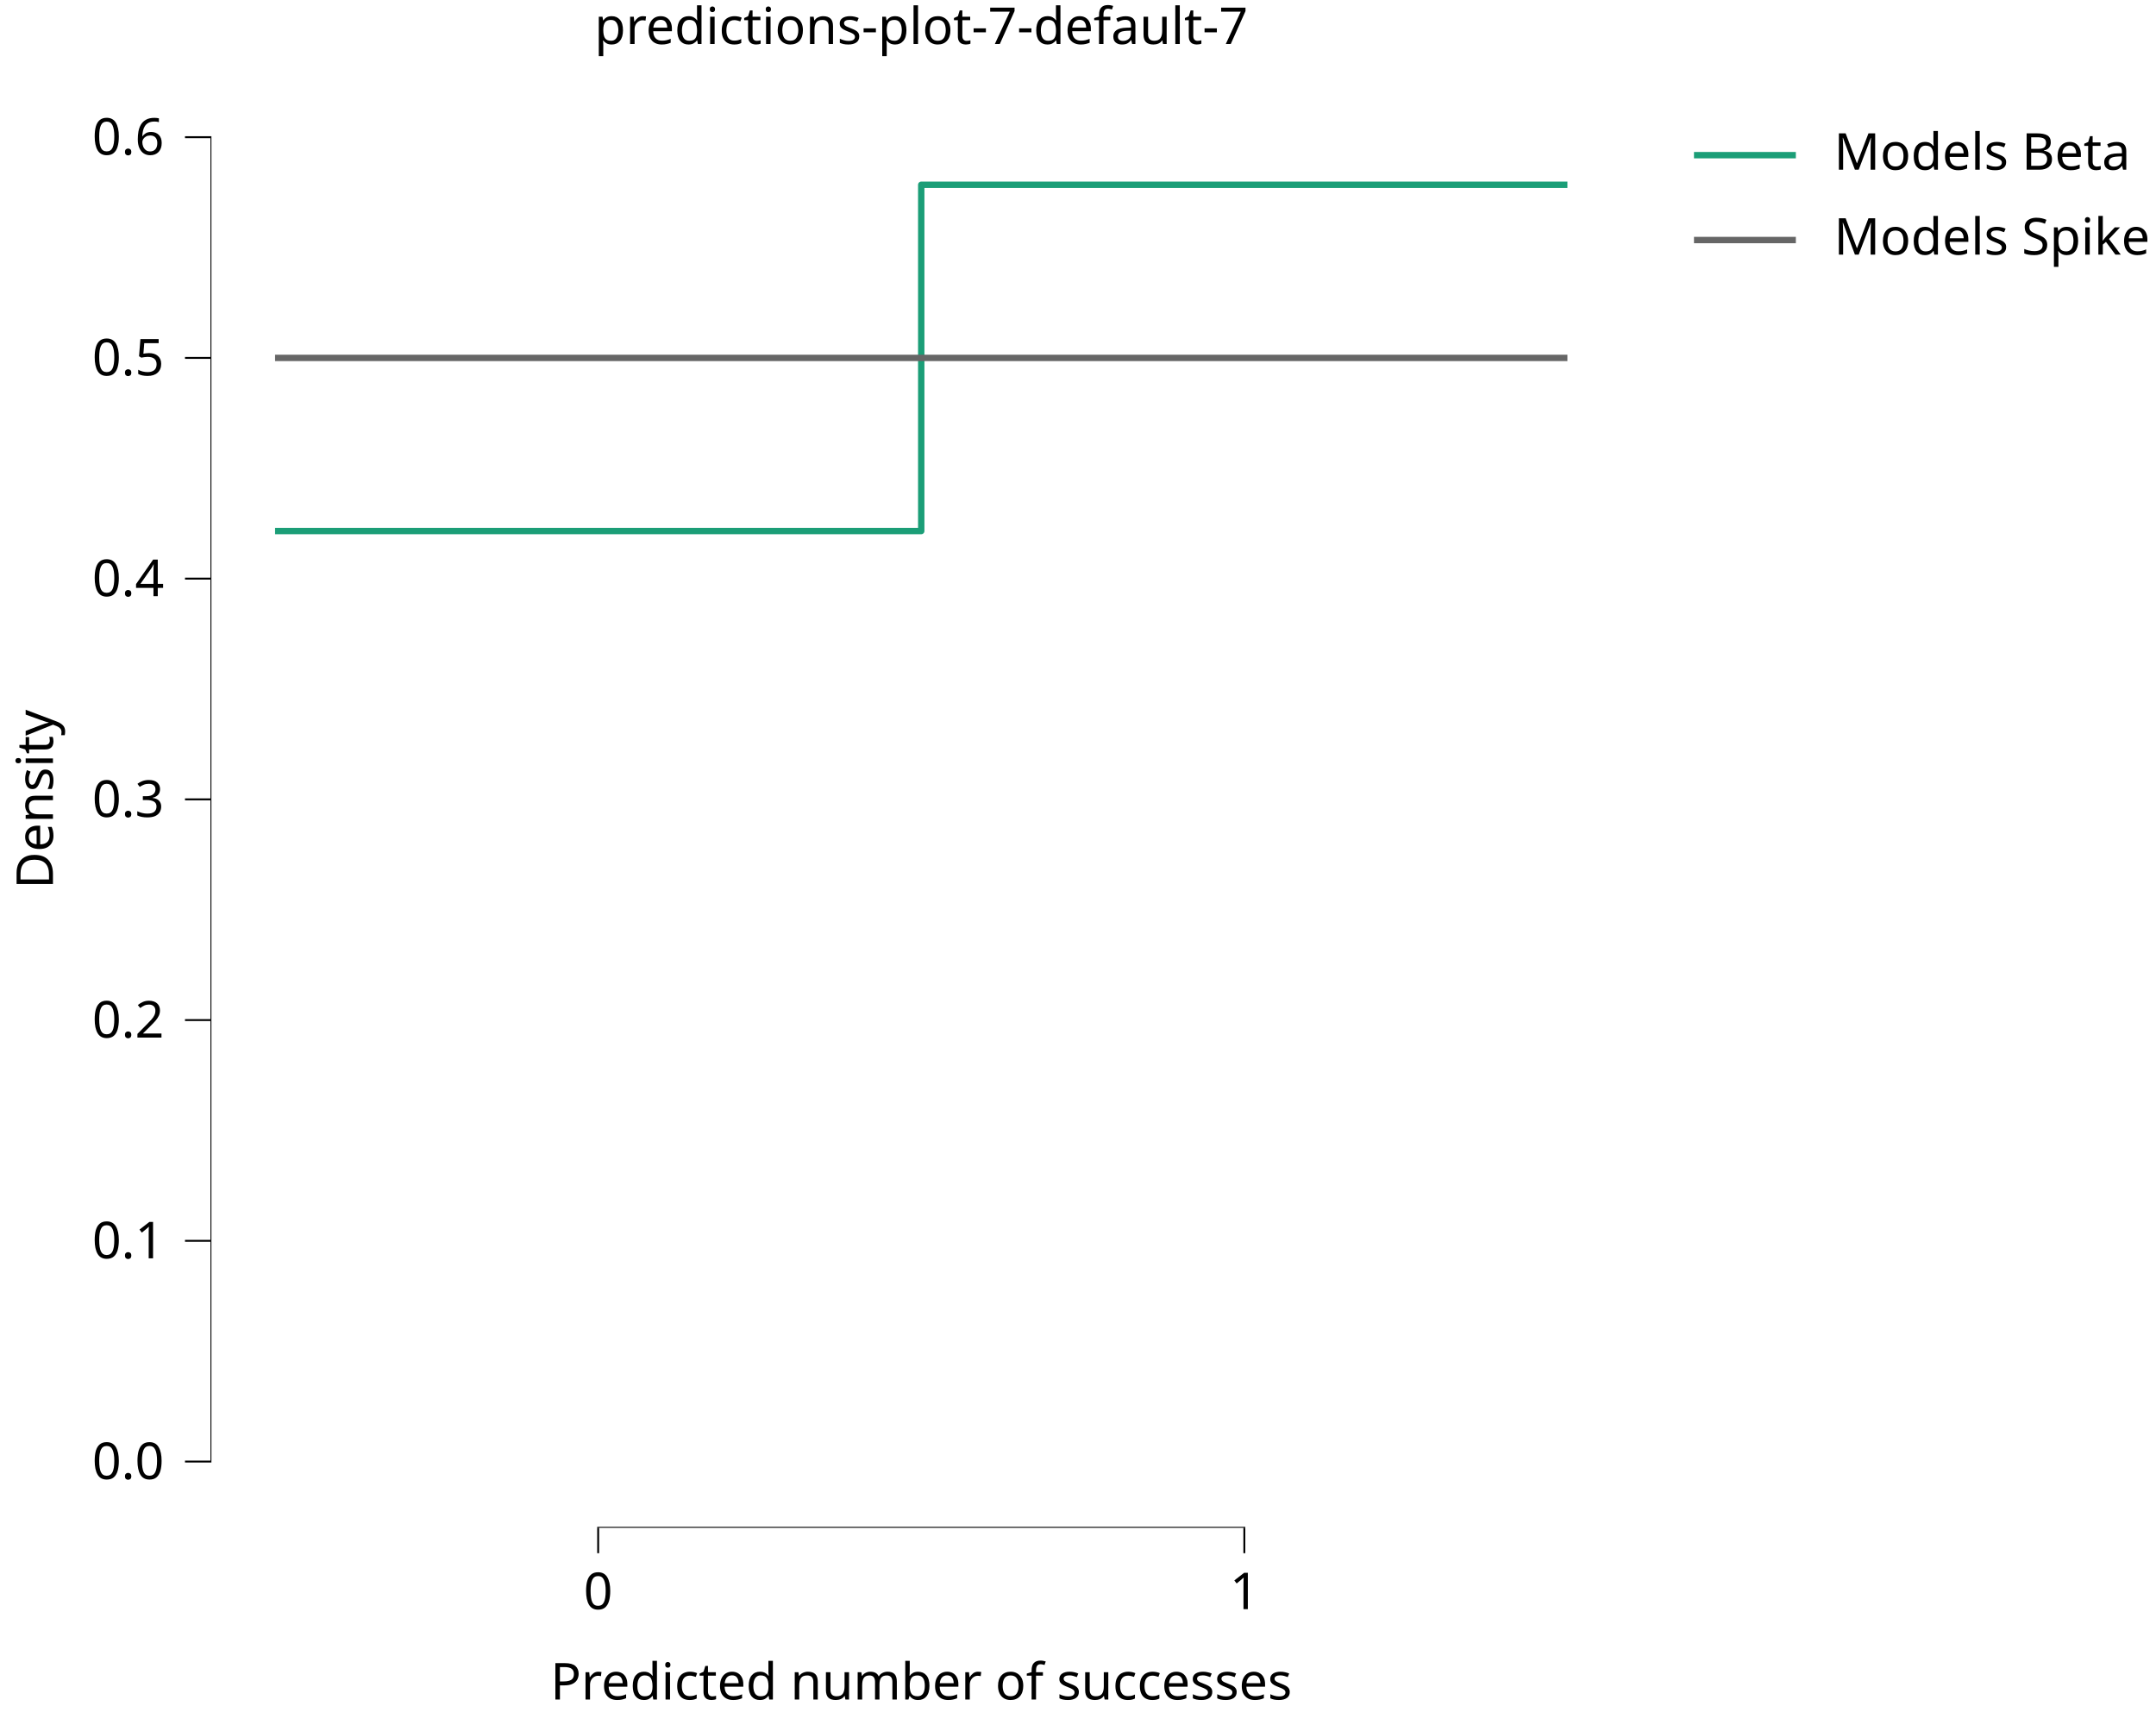
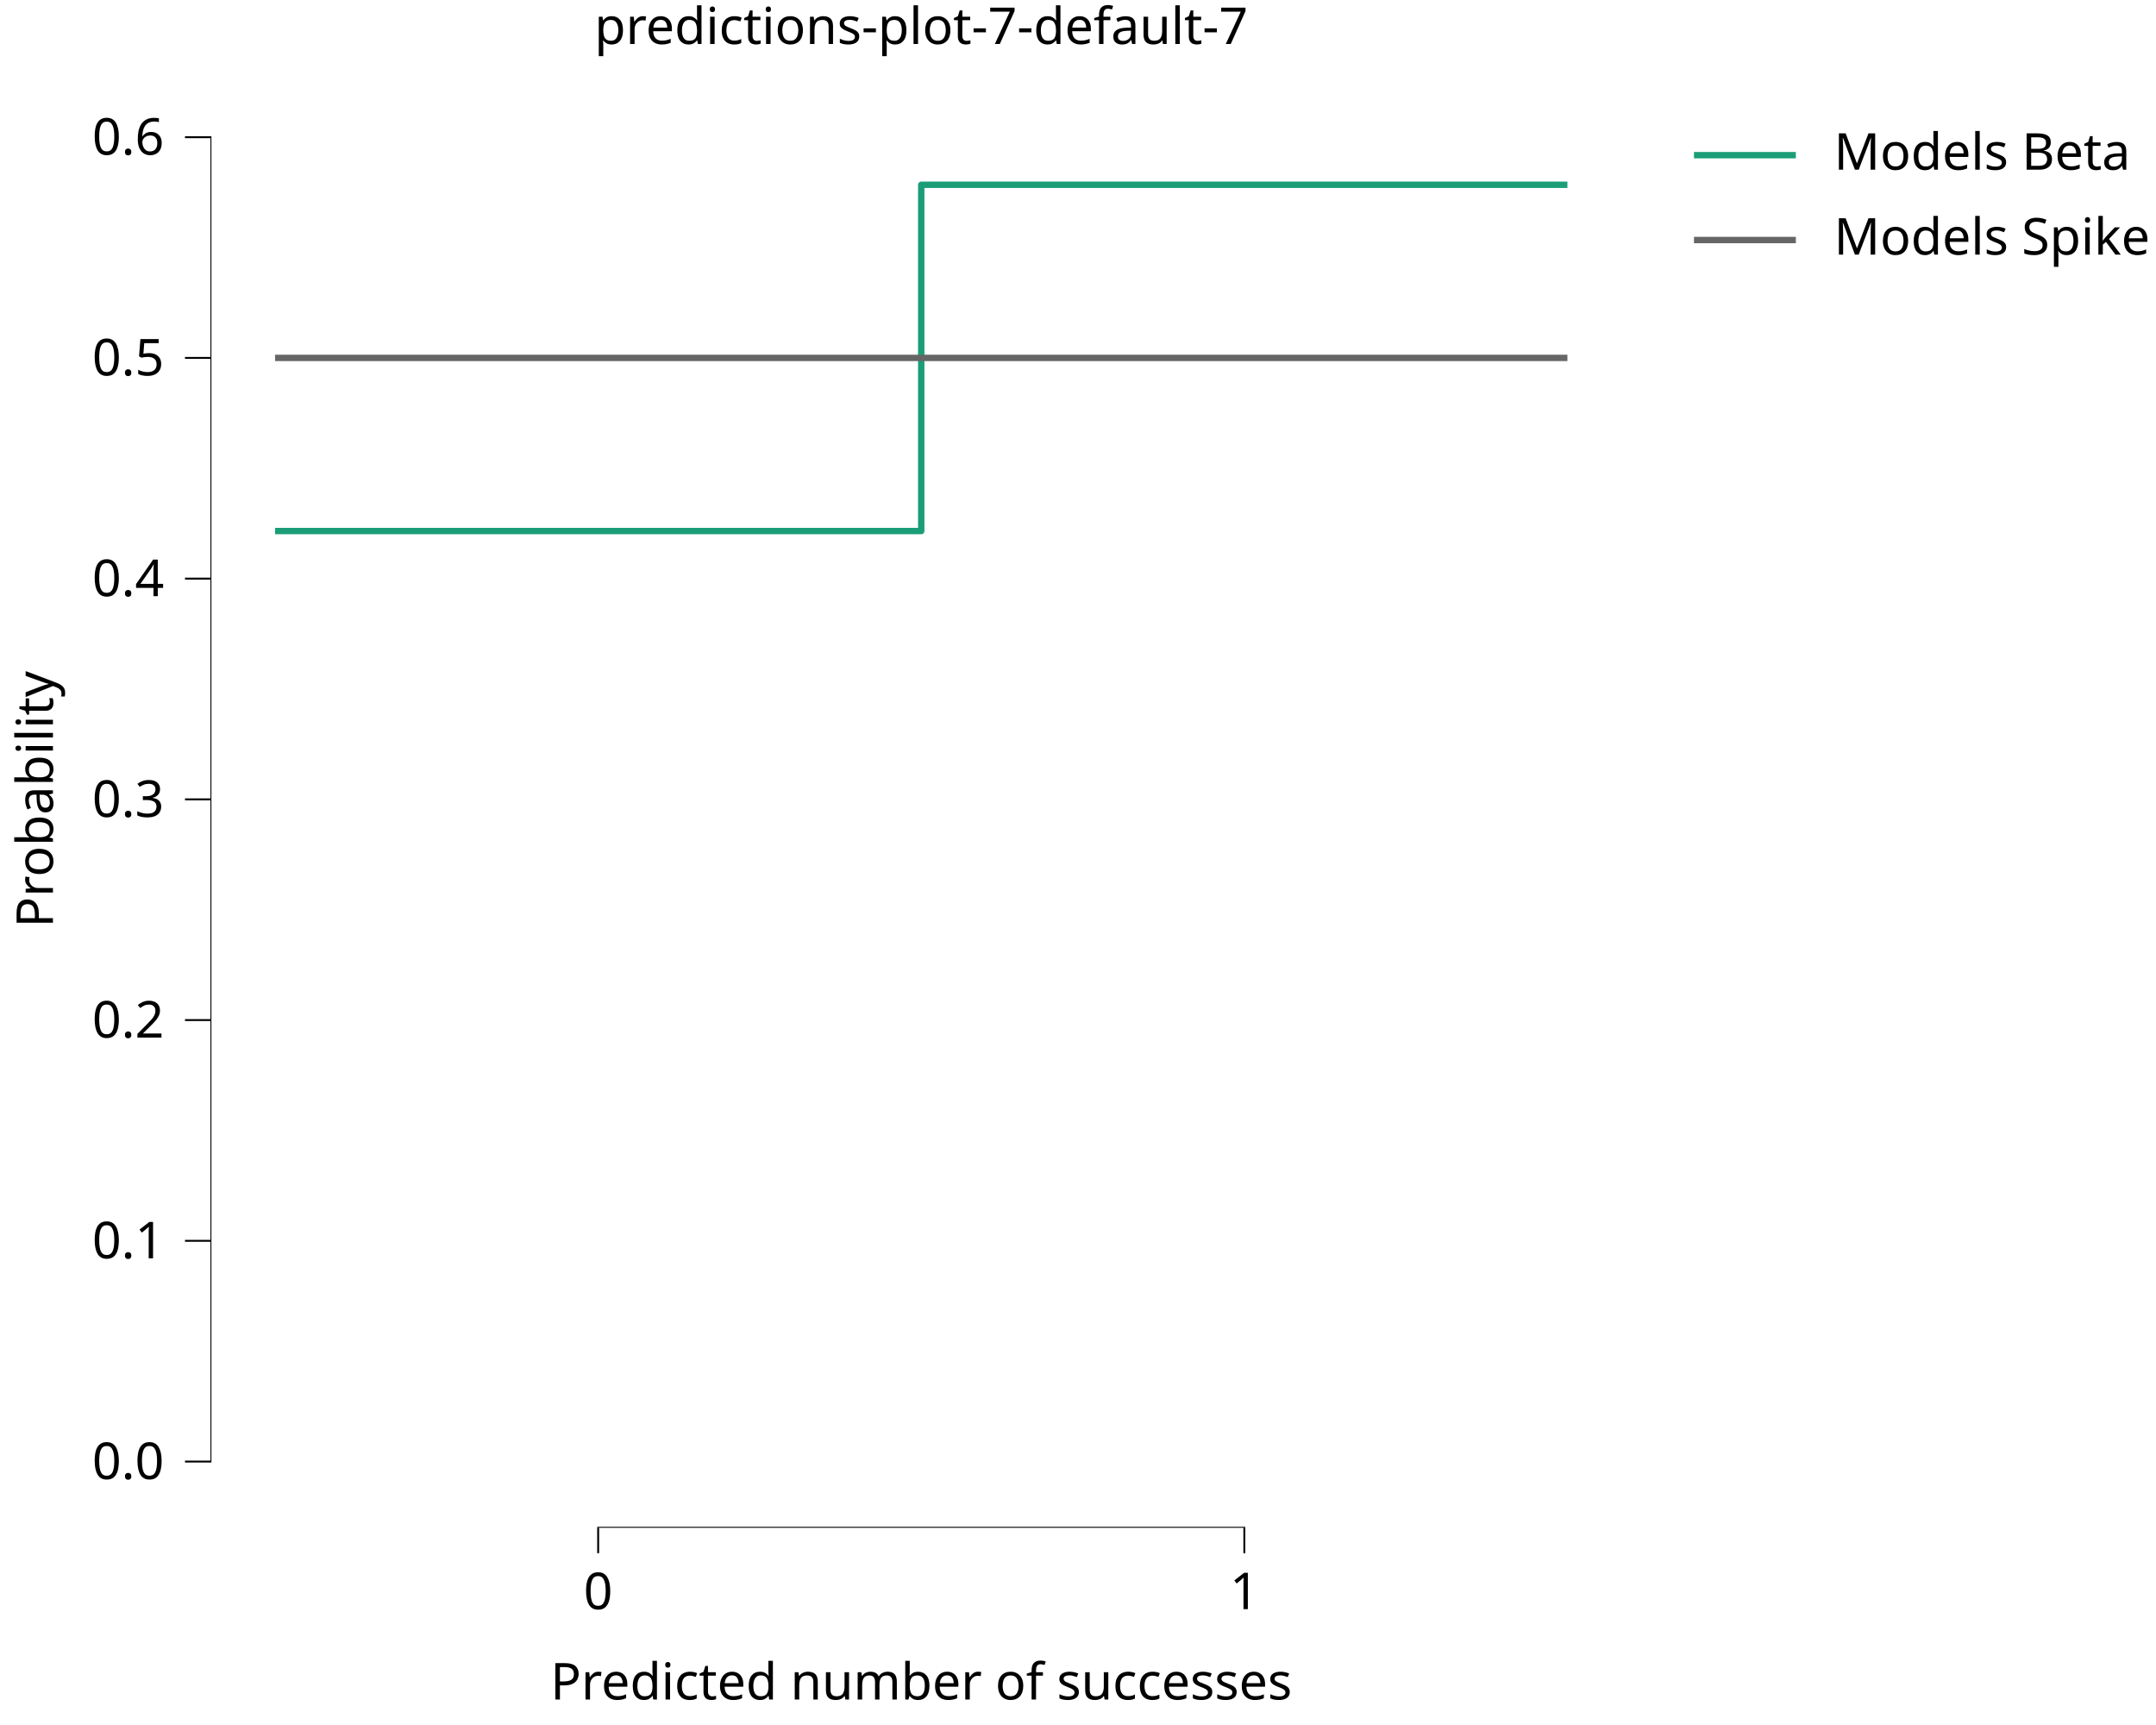
<svg xmlns="http://www.w3.org/2000/svg" class="svglite" data-engine-version="2.0" width="720.00pt" height="576.00pt" viewBox="0 0 720.00 576.00">
  <defs>
    <style type="text/css">
    .svglite line, .svglite polyline, .svglite polygon, .svglite path, .svglite rect, .svglite circle {
      fill: none;
      stroke: #000000;
      stroke-linecap: round;
      stroke-linejoin: round;
      stroke-miterlimit: 10.00;
    }
  </style>
  </defs>
  <rect width="100%" height="100%" style="stroke: none; fill: #FFFFFF;" />
  <defs>
    <clipPath id="cpMC4wMHw3MjAuMDB8MC4wMHw1NzYuMDA=">
      <rect x="0.00" y="0.00" width="720.00" height="576.00" />
    </clipPath>
  </defs>
  <g clip-path="url(#cpMC4wMHw3MjAuMDB8MC4wMHw1NzYuMDA=)">
    <rect x="-0" y="0.00" width="720.00" height="576.00" style="stroke-width: 10.67; stroke: none;" />
  </g>
  <defs>
    <clipPath id="cpNzAuMjh8NTQ1LjAyfDIzLjcwfDUxMC4xNA==">
      <rect x="70.28" y="23.70" width="474.74" height="486.44" />
    </clipPath>
  </defs>
  <g clip-path="url(#cpNzAuMjh8NTQ1LjAyfDIzLjcwfDUxMC4xNA==)">
    <rect x="70.28" y="23.70" width="474.74" height="486.44" style="stroke-width: 10.67; stroke: none;" />
    <polyline points="91.86,177.32 307.65,177.32 307.65,61.70 523.44,61.70 " style="stroke-width: 2.13; stroke: #1B9E77; stroke-linecap: butt;" />
    <polyline points="91.86,119.51 307.65,119.51 307.65,119.51 523.44,119.51 " style="stroke-width: 2.13; stroke: #666666; stroke-linecap: butt;" />
    <line x1="199.44" y1="510.14" x2="415.87" y2="510.14" style="stroke-width: 0.64; stroke-linecap: butt;" />
    <line x1="70.28" y1="488.35" x2="70.28" y2="45.49" style="stroke-width: 0.64; stroke-linecap: butt;" />
    <rect x="70.28" y="23.70" width="474.74" height="486.44" style="stroke-width: 0.00; stroke: none;" />
  </g>
  <g clip-path="url(#cpMC4wMHw3MjAuMDB8MC4wMHw1NzYuMDA=)">
    <polyline points="70.28,510.14 70.28,23.70 " style="stroke-width: 0.00; stroke: none; stroke-linecap: butt;" />
    <text x="54.80" y="493.88" text-anchor="end" style="font-size: 17.00px; font-family: sans;" textLength="23.63px" lengthAdjust="spacingAndGlyphs">0.0</text>
    <text x="54.80" y="420.17" text-anchor="end" style="font-size: 17.00px; font-family: sans;" textLength="23.63px" lengthAdjust="spacingAndGlyphs">0.1</text>
    <text x="54.80" y="346.47" text-anchor="end" style="font-size: 17.00px; font-family: sans;" textLength="23.63px" lengthAdjust="spacingAndGlyphs">0.2</text>
    <text x="54.80" y="272.77" text-anchor="end" style="font-size: 17.00px; font-family: sans;" textLength="23.63px" lengthAdjust="spacingAndGlyphs">0.3</text>
    <text x="54.80" y="199.06" text-anchor="end" style="font-size: 17.00px; font-family: sans;" textLength="23.63px" lengthAdjust="spacingAndGlyphs">0.4</text>
    <text x="54.80" y="125.36" text-anchor="end" style="font-size: 17.00px; font-family: sans;" textLength="23.63px" lengthAdjust="spacingAndGlyphs">0.5</text>
    <text x="54.80" y="51.66" text-anchor="end" style="font-size: 17.00px; font-family: sans;" textLength="23.63px" lengthAdjust="spacingAndGlyphs">0.6</text>
    <polyline points="61.78,488.03 70.28,488.03 " style="stroke-width: 0.64; stroke-linecap: butt;" />
    <polyline points="61.78,414.33 70.28,414.33 " style="stroke-width: 0.64; stroke-linecap: butt;" />
    <polyline points="61.78,340.62 70.28,340.62 " style="stroke-width: 0.64; stroke-linecap: butt;" />
    <polyline points="61.78,266.92 70.28,266.92 " style="stroke-width: 0.64; stroke-linecap: butt;" />
    <polyline points="61.78,193.21 70.28,193.21 " style="stroke-width: 0.64; stroke-linecap: butt;" />
    <polyline points="61.78,119.51 70.28,119.51 " style="stroke-width: 0.64; stroke-linecap: butt;" />
    <polyline points="61.78,45.81 70.28,45.81 " style="stroke-width: 0.64; stroke-linecap: butt;" />
    <polyline points="70.28,510.14 545.02,510.14 " style="stroke-width: 0.00; stroke: none; stroke-linecap: butt;" />
    <polyline points="199.76,518.64 199.76,510.14 " style="stroke-width: 0.64; stroke-linecap: butt;" />
    <polyline points="415.55,518.64 415.55,510.14 " style="stroke-width: 0.64; stroke-linecap: butt;" />
    <text x="199.76" y="537.32" text-anchor="middle" style="font-size: 17.00px; font-family: sans;" textLength="9.46px" lengthAdjust="spacingAndGlyphs">0</text>
    <text x="415.55" y="537.32" text-anchor="middle" style="font-size: 17.00px; font-family: sans;" textLength="9.46px" lengthAdjust="spacingAndGlyphs">1</text>
    <text x="307.65" y="567.49" text-anchor="middle" style="font-size: 17.00px; font-family: sans;" textLength="237.23px" lengthAdjust="spacingAndGlyphs">Predicted number of successes</text>
-     <text transform="translate(17.68,266.92) rotate(-90)" text-anchor="middle" style="font-size: 17.00px; font-family: sans;" textLength="56.70px" lengthAdjust="spacingAndGlyphs">Density</text>
+     <text transform="translate(17.68,266.92) rotate(-90)" text-anchor="middle" style="font-size: 17.00px; font-family: sans;" textLength="79.38px" lengthAdjust="spacingAndGlyphs">Probability</text>
    <rect x="555.98" y="23.70" width="164.02" height="76.12" style="stroke-width: 0.75; stroke: none;" />
    <rect x="555.98" y="23.70" width="164.02" height="76.12" style="stroke-width: 10.67; stroke: none;" />
    <rect x="561.46" y="37.64" width="42.52" height="28.35" style="stroke-width: 10.67; stroke: none;" />
    <line x1="565.71" y1="51.82" x2="599.73" y2="51.82" style="stroke-width: 2.13; stroke: #1B9E77; stroke-linecap: butt;" />
    <rect x="561.46" y="65.99" width="42.52" height="28.35" style="stroke-width: 10.67; stroke: none;" />
    <line x1="565.71" y1="80.16" x2="599.73" y2="80.16" style="stroke-width: 2.13; stroke: #666666; stroke-linecap: butt;" />
    <text x="612.45" y="56.67" style="font-size: 17.00px; font-family: sans;" textLength="94.51px" lengthAdjust="spacingAndGlyphs">Models Beta</text>
    <text x="612.45" y="85.02" style="font-size: 17.00px; font-family: sans;" textLength="102.07px" lengthAdjust="spacingAndGlyphs">Models Spike</text>
    <text x="307.65" y="14.69" text-anchor="middle" style="font-size: 17.00px; font-family: sans;" textLength="202.23px" lengthAdjust="spacingAndGlyphs">predictions-plot-7-default-7</text>
  </g>
</svg>
